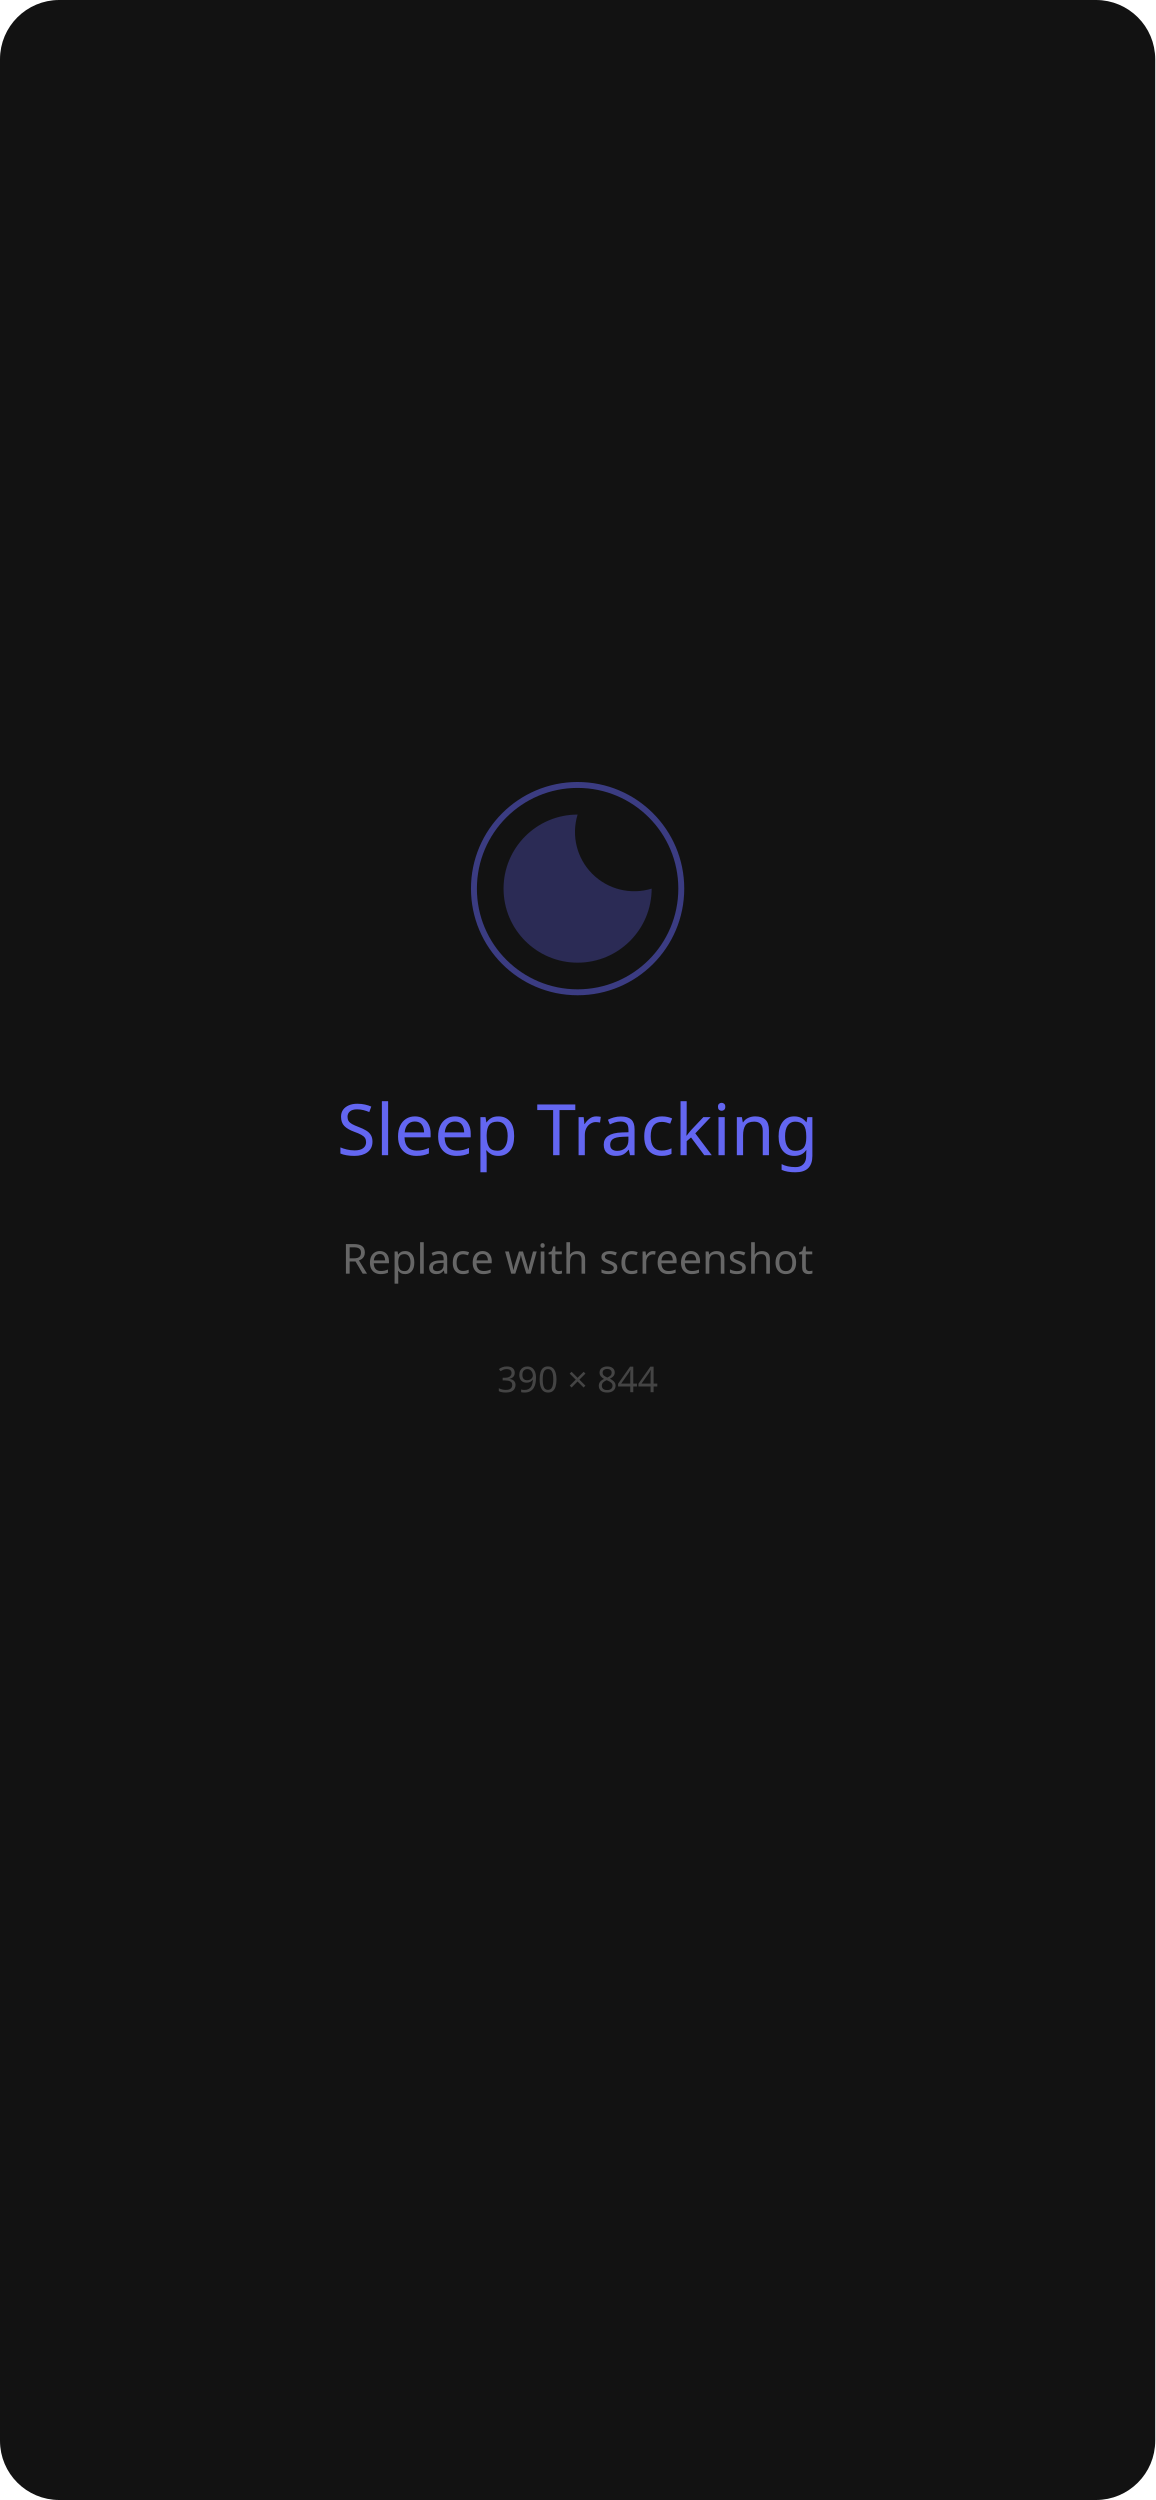
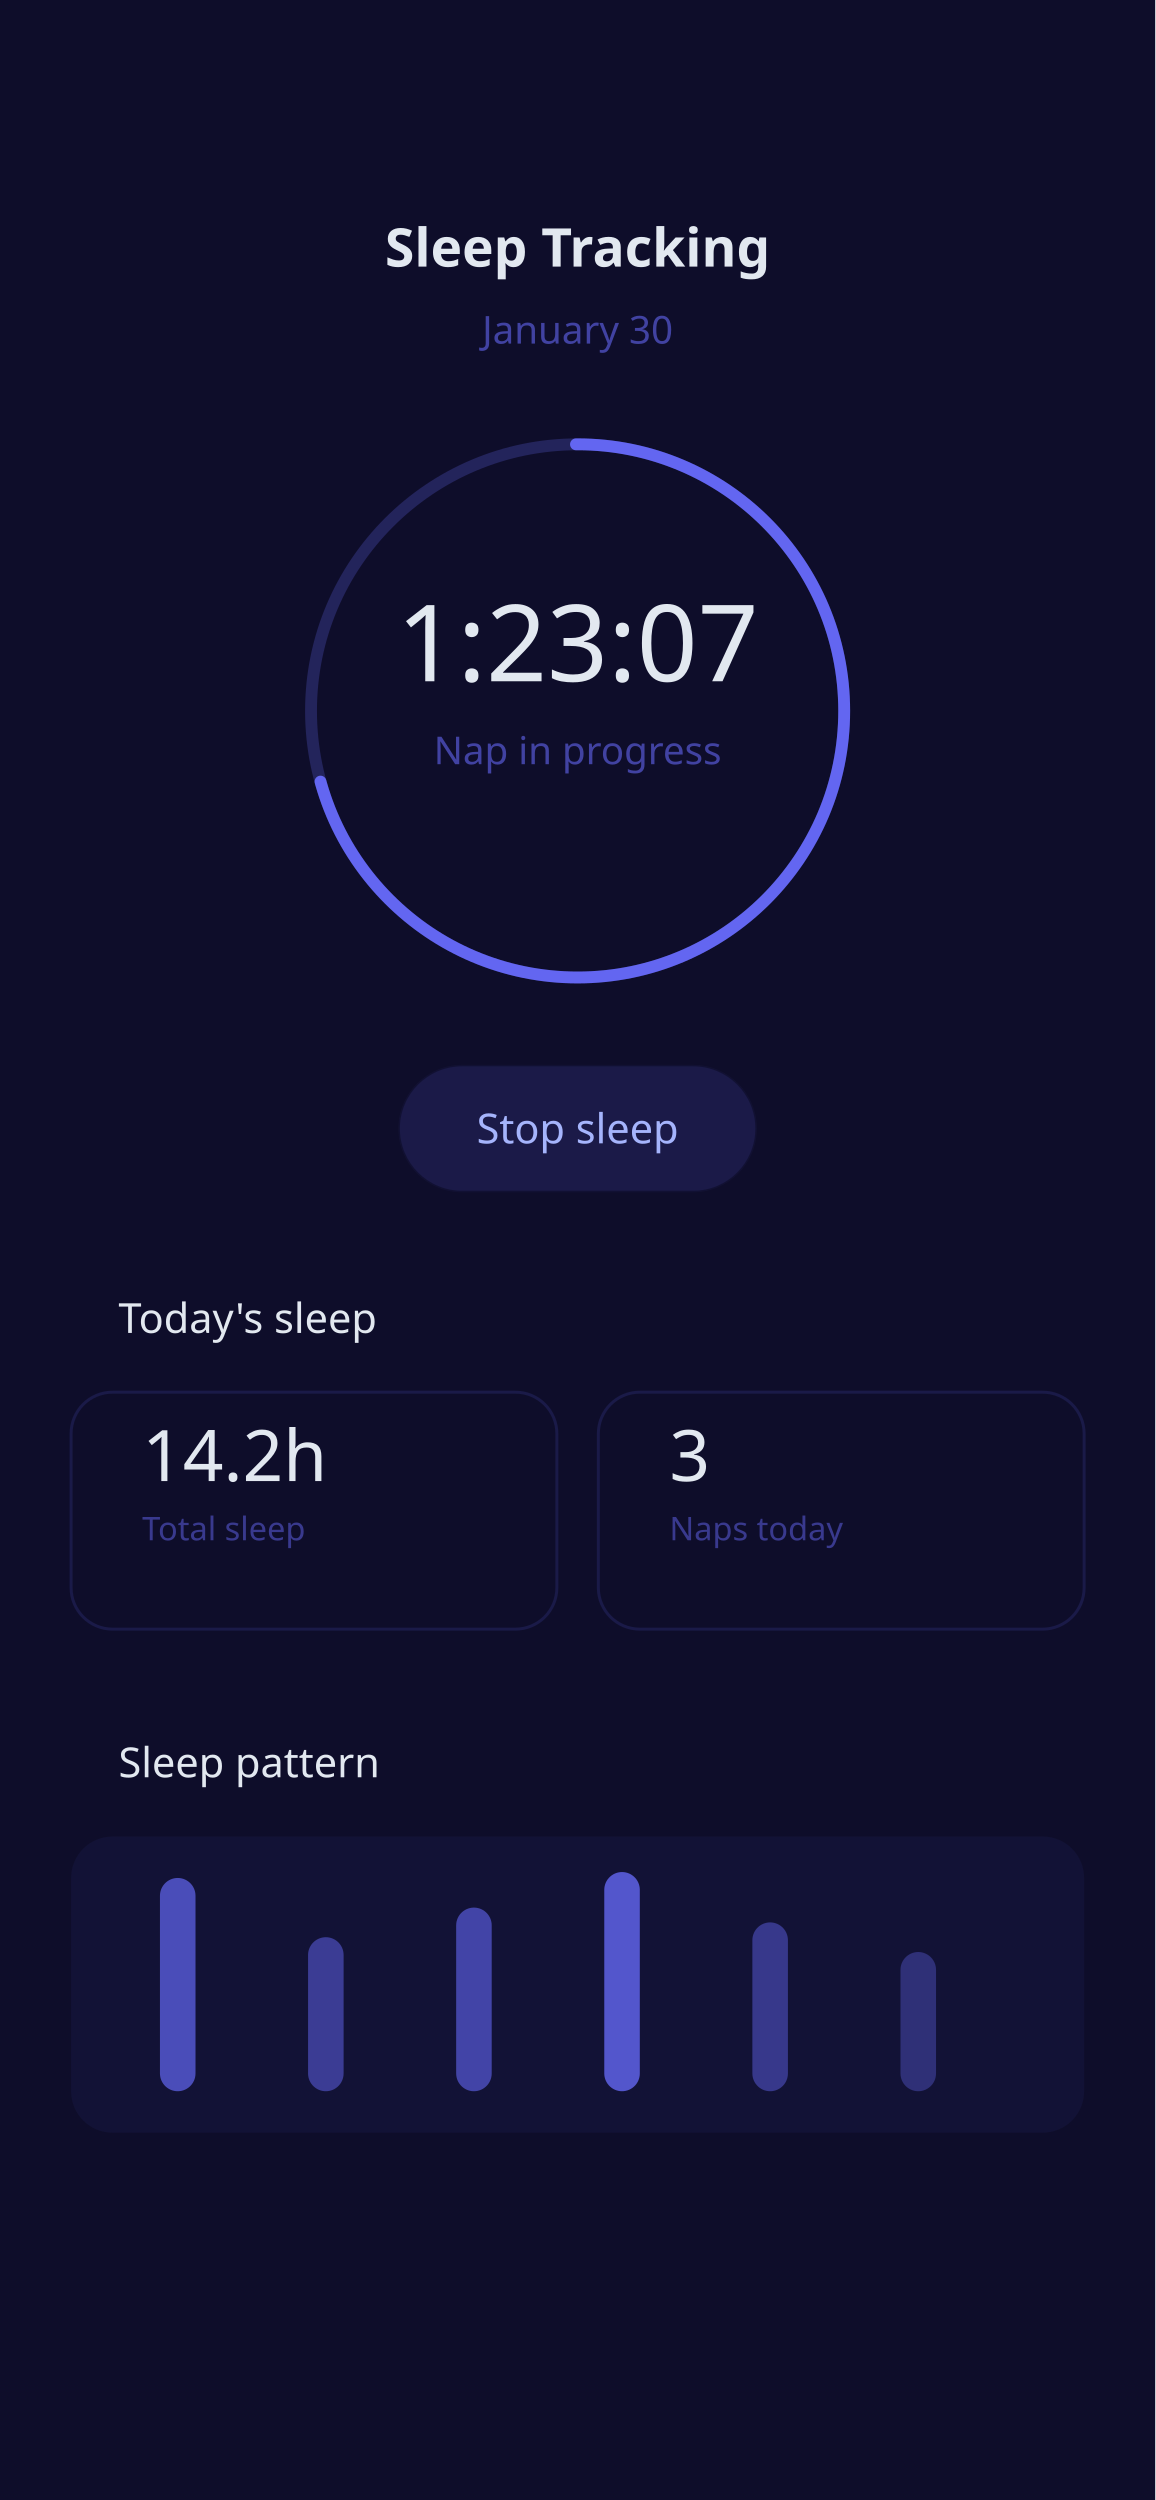
<svg xmlns="http://www.w3.org/2000/svg" width="390" height="844" viewBox="0 0 390 844">
-   <rect fill="#121212" width="390" height="844" rx="20" />
-   <circle cx="195" cy="300" r="35" fill="none" stroke="#6366f1" stroke-width="2" opacity=".5" />
-   <path d="M195 275 a20 20 0 0 0 25 25 a25 25 0 1 1-25-25z" fill="#6366f1" opacity=".3" />
-   <text x="195" y="390" text-anchor="middle" fill="#6366f1" font-size="24" font-family="system-ui" font-weight="300">Sleep Tracking</text>
-   <text x="195" y="430" text-anchor="middle" fill="#666" font-size="14" font-family="system-ui">Replace with screenshot</text>
-   <text x="195" y="470" text-anchor="middle" fill="#444" font-size="12" font-family="system-ui">390 × 844</text>
+   <rect width="390" height="844" fill="#0E0D2A" />
+   <text x="195" y="90" text-anchor="middle" font-family="system-ui,sans-serif" font-size="18" font-weight="600" fill="#E2E8F0">Sleep Tracking</text>
+   <text x="195" y="116" text-anchor="middle" font-family="system-ui,sans-serif" font-size="13" fill="#6366F1" opacity=".6">January 30</text>
+   <circle cx="195" cy="240" r="90" fill="none" stroke="#6366F1" stroke-width="4" opacity=".25" />
+   <circle cx="195" cy="240" r="90" fill="none" stroke="#6366F1" stroke-width="4" stroke-dasharray="400 165" stroke-linecap="round" transform="rotate(-90 195 240)" />
+   <text x="195" y="230" text-anchor="middle" font-family="system-ui,sans-serif" font-size="36" font-weight="300" fill="#E2E8F0">1:23:07</text>
+   <text x="195" y="258" text-anchor="middle" font-family="system-ui,sans-serif" font-size="13" fill="#6366F1" opacity=".6">Nap in progress</text>
+   <rect x="135" y="360" width="120" height="42" rx="21" fill="#6366F1" opacity=".15" stroke="#6366F1" stroke-width="1" stroke-opacity=".3" />
+   <text x="195" y="386" text-anchor="middle" font-family="system-ui,sans-serif" font-size="14" font-weight="500" fill="#A5B4FC">Stop sleep</text>
+   <text x="40" y="450" font-family="system-ui,sans-serif" font-size="14" font-weight="500" fill="#E2E8F0">Today's sleep</text>
+   <rect x="24" y="470" width="164" height="80" rx="14" fill="none" stroke="#6366F1" stroke-width="1" stroke-opacity=".15" />
+   <text x="48" y="500" font-family="system-ui,sans-serif" font-size="24" font-weight="500" fill="#E2E8F0">14.2h</text>
+   <text x="48" y="520" font-family="system-ui,sans-serif" font-size="11" fill="#6366F1" opacity=".5">Total sleep</text>
+   <rect x="202" y="470" width="164" height="80" rx="14" fill="none" stroke="#6366F1" stroke-width="1" stroke-opacity=".15" />
+   <text x="226" y="500" font-family="system-ui,sans-serif" font-size="24" font-weight="500" fill="#E2E8F0">3</text>
+   <text x="226" y="520" font-family="system-ui,sans-serif" font-size="11" fill="#6366F1" opacity=".5">Naps today</text>
+   <text x="40" y="600" font-family="system-ui,sans-serif" font-size="14" font-weight="500" fill="#E2E8F0">Sleep pattern</text>
+   <rect x="24" y="620" width="342" height="100" rx="14" fill="#6366F1" fill-opacity=".06" />
+   <line x1="60" y1="640" x2="60" y2="700" stroke="#6366F1" stroke-width="12" stroke-linecap="round" opacity=".7" />
+   <line x1="110" y1="660" x2="110" y2="700" stroke="#6366F1" stroke-width="12" stroke-linecap="round" opacity=".5" />
+   <line x1="160" y1="650" x2="160" y2="700" stroke="#6366F1" stroke-width="12" stroke-linecap="round" opacity=".6" />
+   <line x1="210" y1="638" x2="210" y2="700" stroke="#6366F1" stroke-width="12" stroke-linecap="round" opacity=".8" />
+   <line x1="260" y1="655" x2="260" y2="700" stroke="#6366F1" stroke-width="12" stroke-linecap="round" opacity=".45" />
+   <line x1="310" y1="665" x2="310" y2="700" stroke="#6366F1" stroke-width="12" stroke-linecap="round" opacity=".35" />
</svg>
